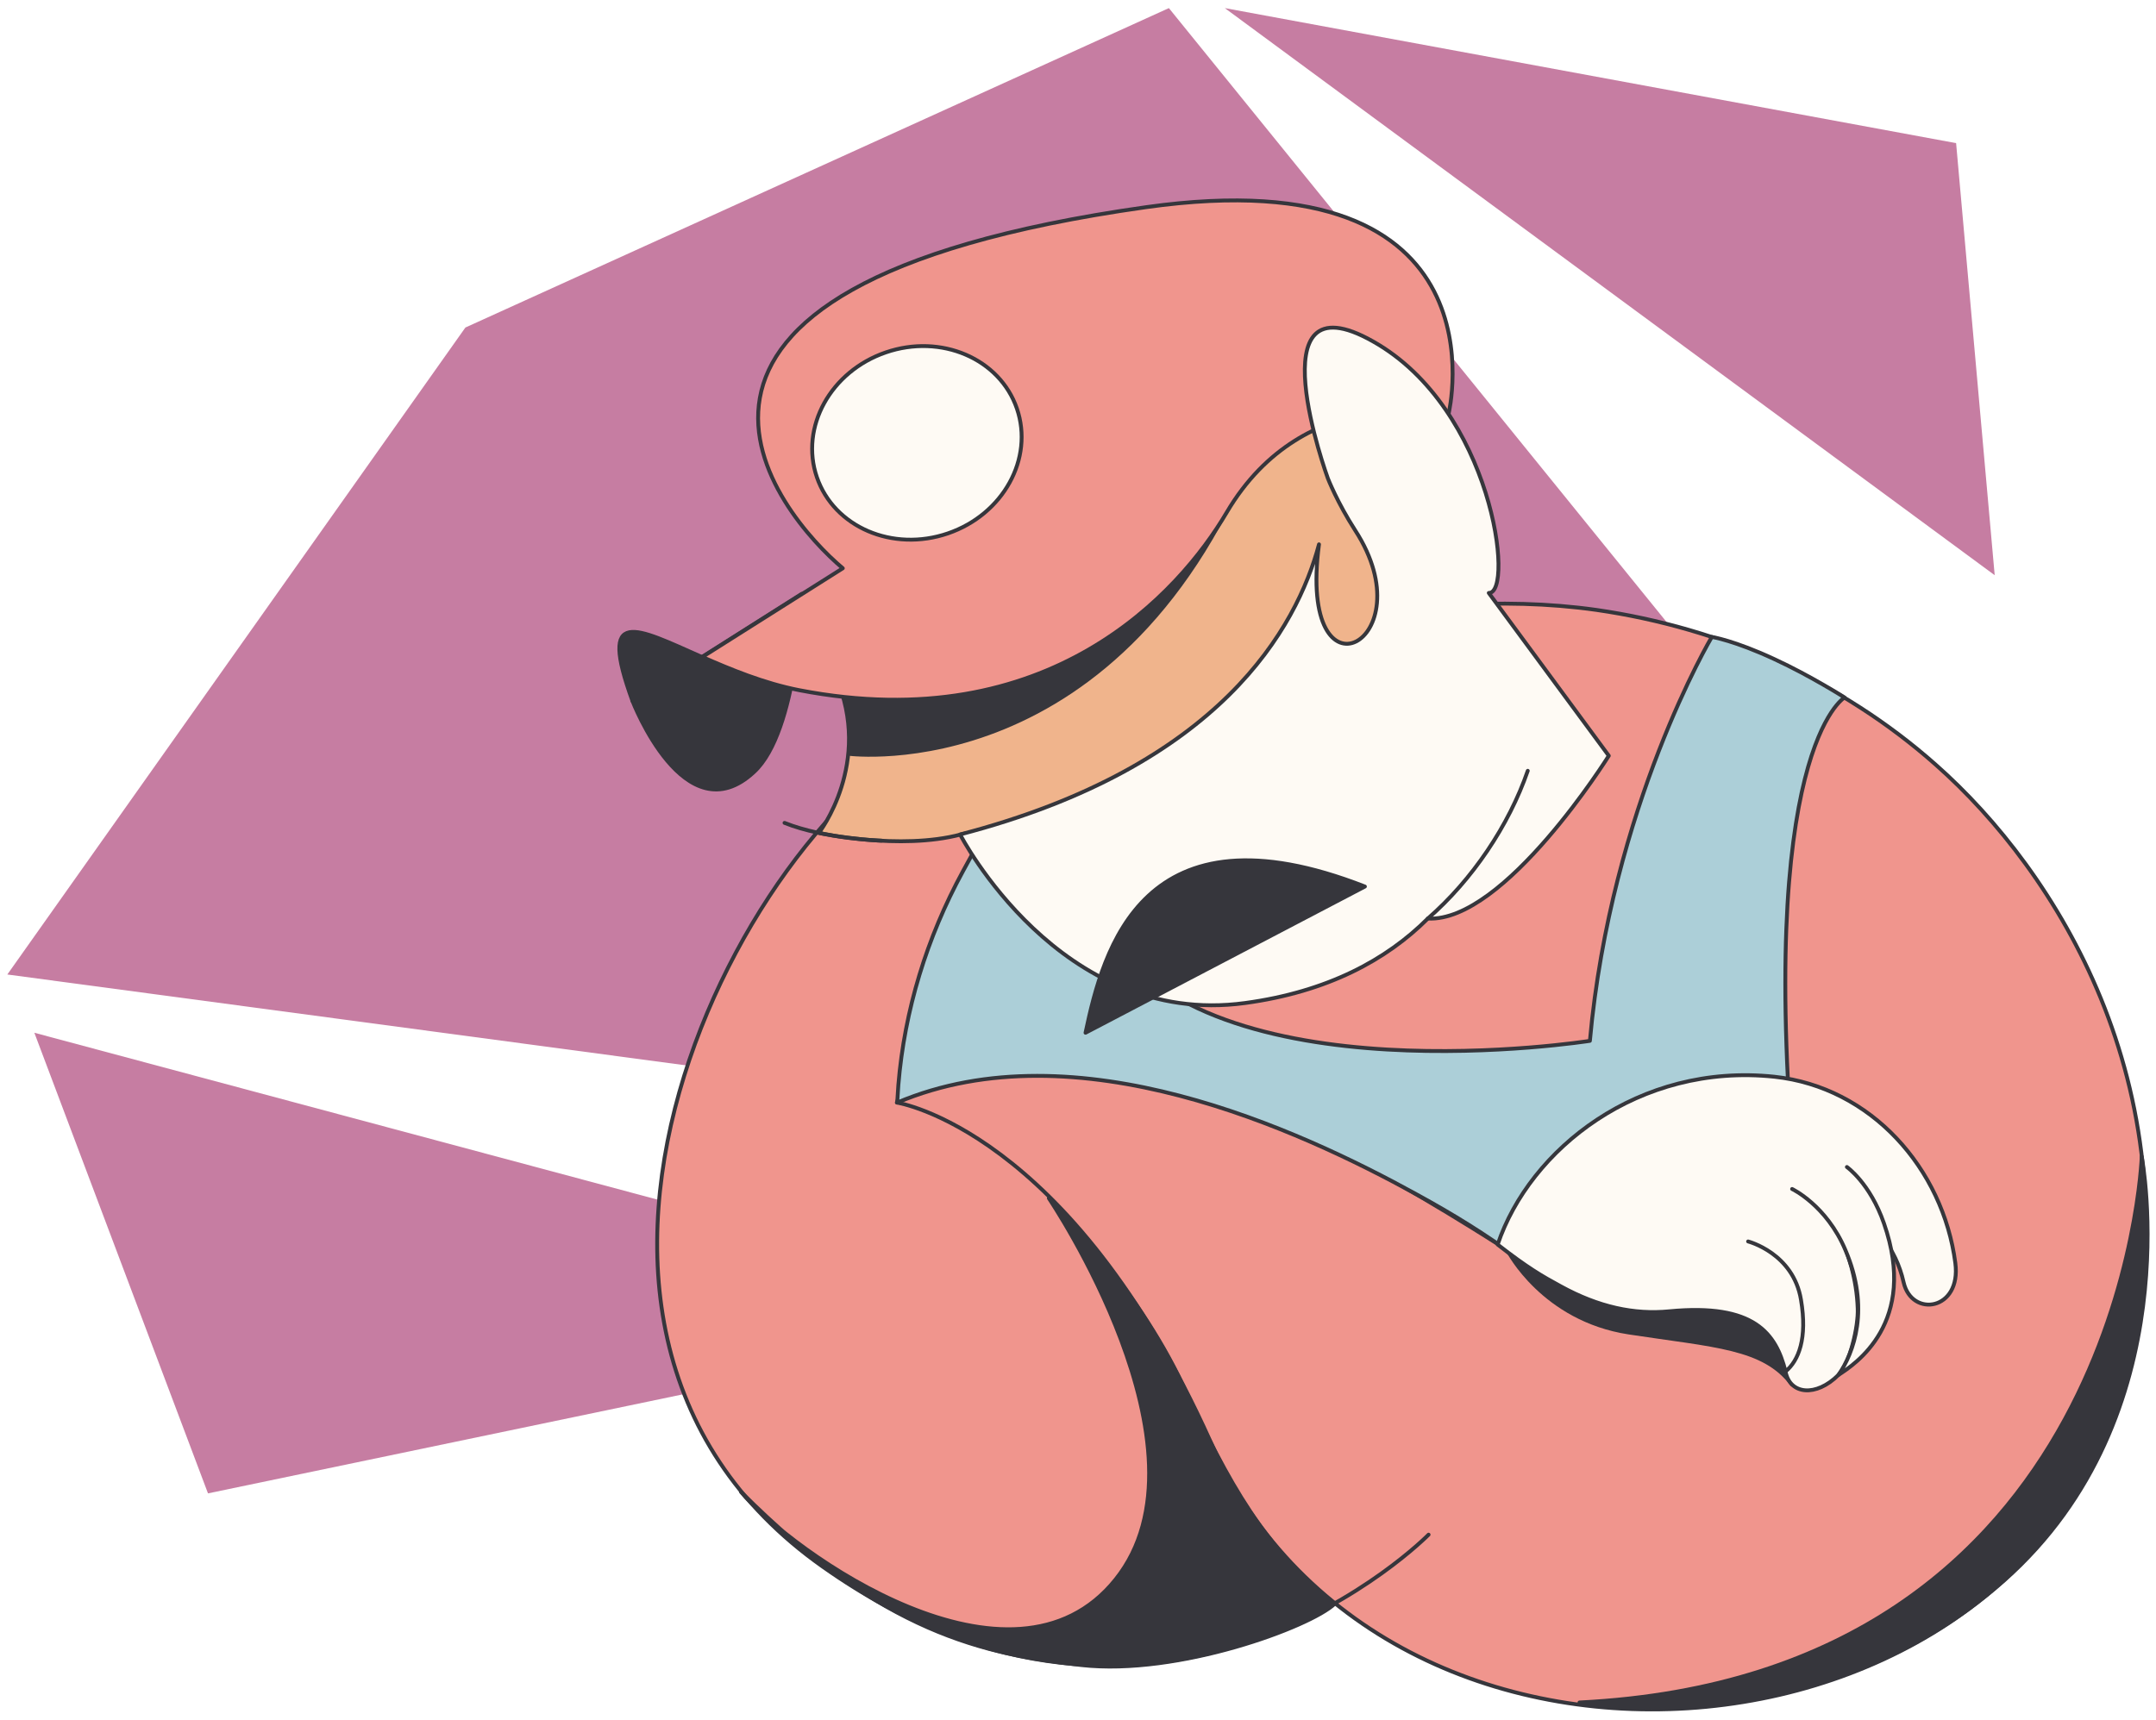
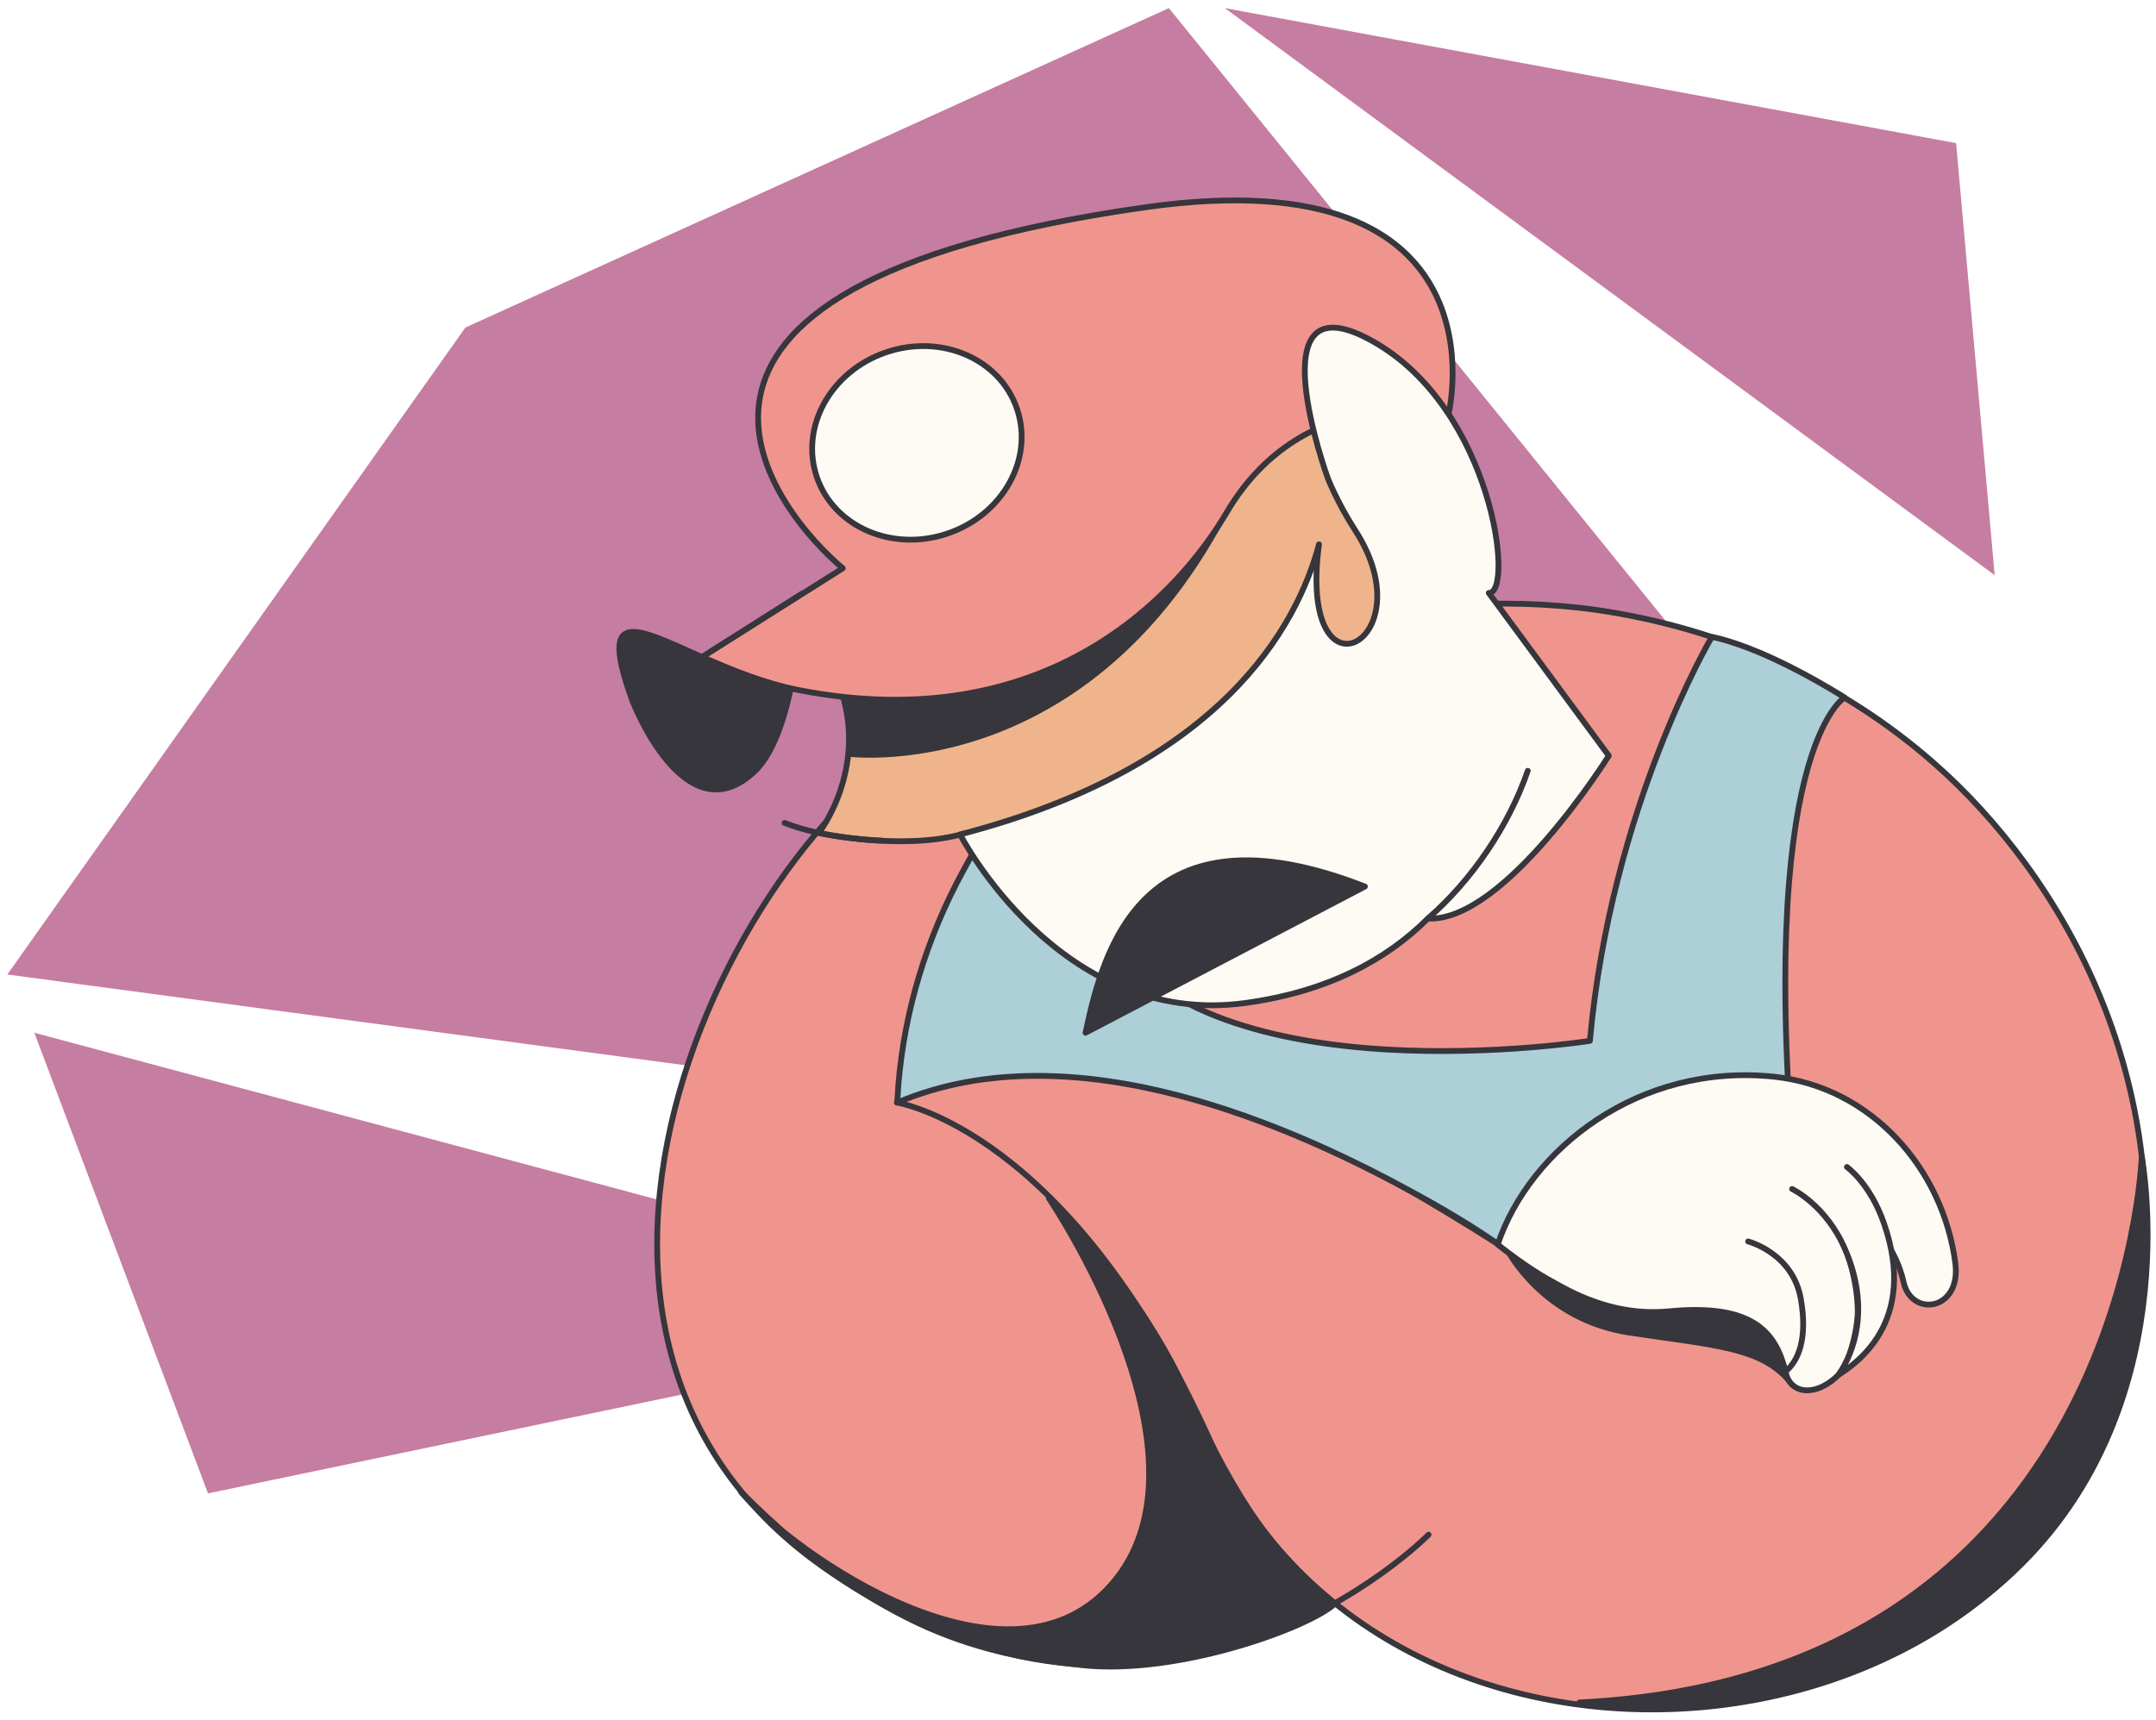
<svg xmlns="http://www.w3.org/2000/svg" version="1.1" id="Capa_1" x="0px" y="0px" viewBox="0 0 558.7 445.7" style="enable-background:new 0 0 558.7 445.7;" xml:space="preserve">
  <style type="text/css">
	.st0{fill:#C67DA2;}
	.st1{fill:#F0958D;}
- 	.st2{fill:none;stroke:#36363C;stroke-linecap:round;stroke-linejoin:round;stroke-miterlimit:10;}
+ 	.st2{fill:none;stroke:#36363C;stroke-width:1.5;stroke-linecap:round;stroke-linejoin:round;stroke-miterlimit:10;}
	.st3{fill:#ACCFD8;}
- 	.st4{fill:#F0B48C;stroke:#36363C;stroke-linecap:round;stroke-linejoin:round;stroke-miterlimit:10;}
- 	.st5{fill:#36363C;stroke:#36363C;stroke-linecap:round;stroke-linejoin:round;stroke-miterlimit:10;}
- 	.st6{fill:#F0958D;stroke:#36363C;stroke-linecap:round;stroke-linejoin:round;stroke-miterlimit:10;}
- 	.st7{fill:#FEFAF4;stroke:#36363C;stroke-linecap:round;stroke-linejoin:round;stroke-miterlimit:10;}
- 	.st8{fill:#FEFAF4;}
+ 	.st4{fill:#F0B48C;stroke:#36363C;stroke-width:1.5;stroke-linecap:round;stroke-linejoin:round;stroke-miterlimit:10;}
+ 	.st5{fill:#36363C;stroke:#36363C;stroke-width:1.5;stroke-linecap:round;stroke-linejoin:round;stroke-miterlimit:10;}
+ 	.st6{fill:#F0958D;stroke:#36363C;stroke-width:1.5;stroke-linecap:round;stroke-linejoin:round;stroke-miterlimit:10;}
+ 	.st7{fill:#FEFAF4;stroke:#36363C;stroke-width:1.5;stroke-linecap:round;stroke-linejoin:round;stroke-miterlimit:10;}
+ 	.st8{fill:#FEFAF4;stroke:#36363C;stroke-width:1.5;stroke-linecap:round;stroke-linejoin:round;stroke-miterlimit:10;}
+ 	.st9{fill:none;}
</style>
  <polygon class="st0" points="8.9,267.7 279.2,340.1 53.9,387.1 " />
  <polygon class="st0" points="120.6,84.9 302.9,2.1 477.8,217.9 434.9,310.6 1.9,252.6 " />
  <polygon class="st0" points="317.4,2.1 516.9,149.1 506.9,37.1 " />
  <g>
    <g>
      <path class="st1" d="M388.2,322.5c-140.6-89.1-155.8-36.7-155.8-36.7s44.8,6.8,81.2,87.7c46.8,104.2,216.4,87,239-22.2    c14.6-70.3-19.4-125.2-51-153.1c-24.6-21.8-55.4-35.4-87.9-40.1c-49.5-7-106,9.6-163.8,28.6c-53.6,17.6-127.8,155.1-36.7,219.4    c87.9,62.1,157-8.3,157-8.3" />
      <path class="st2" d="M388.2,322.5c-140.6-89.1-155.8-36.7-155.8-36.7s44.8,6.8,81.2,87.7c46.8,104.2,216.4,87,239-22.2    c14.6-70.3-19.4-125.2-51-153.1c-24.6-21.8-55.4-35.4-87.9-40.1c-49.5-7-106,9.6-163.8,28.6c-53.6,17.6-127.8,155.1-36.7,219.4    c87.9,62.1,157-8.3,157-8.3" />
    </g>
    <g>
      <path class="st3" d="M232.5,285.8c0.1-1.5,0.2-3.1,0.3-4.6c1.6-19.4,7.4-38.2,16.7-55.3c13.3-24.5,32.9-56.9,32.9-56.9l21-0.7    c0,0-32.2,48.9-17.1,73c27.5,44,125.7,28.5,125.7,28.5c5.5-60.8,31.6-104.7,31.6-104.7s5.8,0.9,16.3,5.8    c9.3,4.3,18.1,9.9,18.1,9.9s-23.3,13.4-12.5,129c0,0-18.9,55.5-71.9,16.5c-8.7-6.4-17-11.5-26.5-16.7    C336.4,292.7,278.8,266.2,232.5,285.8z" />
      <path class="st2" d="M232.5,285.8c0.1-1.5,0.2-3.1,0.3-4.6c1.6-19.4,7.4-38.2,16.7-55.3c13.3-24.5,32.9-56.9,32.9-56.9l21-0.7    c0,0-32.2,48.9-17.1,73c27.5,44,125.7,28.5,125.7,28.5c5.5-60.8,31.6-104.7,31.6-104.7s5.8,0.9,16.3,5.8    c9.3,4.3,18.1,9.9,18.1,9.9s-23.3,13.4-12.5,129c0,0-18.9,55.5-71.9,16.5c-8.7-6.4-17-11.5-26.5-16.7    C336.4,292.7,278.8,266.2,232.5,285.8z" />
    </g>
    <path class="st4" d="M368.1,145.6L349,105.5l-24.3-10.8L242,126.8l-22.5,37.4c0,0-12.6-11.2-2.9,11.2c9.7,22.4-4.4,40.5-4.4,40.5   s21,4.6,36.8,0.4c15.8-4.2,70.3,7.2,70.3,7.2L368.1,145.6z" />
    <path class="st5" d="M205,166.8c0,0,18,5.9,15,28.6c0,0,71.6,9.2,106.5-82.6L205,166.8z" />
    <path class="st5" d="M195.4,200.1c-18,16.8-31.5-18.4-31.5-18.4l43.9-27.8C207.9,153.9,206.8,189.6,195.4,200.1z" />
    <g>
      <path class="st5" d="M163.9,181.7l18-11.4C164.7,162.7,154.9,157,163.9,181.7z" />
-       <path class="st6" d="M297,53.7c-145.9,20.6-94.8,80-78.6,93.6L182,170.3c7.3,3.2,15.9,6.8,25.1,8.6    c64.6,12.5,98.5-25.2,110.8-46.1c20.3-34.4,57.5-25.6,57.5-25.6S391.4,40.4,297,53.7z" />
+       <path class="st6" d="M297,53.7c-145.9,20.6-94.8,80-78.6,93.6l-36.4,23c7.3,3.2,15.9,6.8,25.1,8.6c64.6,12.5,98.5-25.2,110.8-46.1    c20.3-34.4,57.5-25.6,57.5-25.6S391.4,40.4,297,53.7z" />
    </g>
    <path class="st7" d="M385.8,153.7c6.7,0.2,1.1-47.7-30-65.2c-31.1-17.6-11.7,35.5-11.7,35.5s2.4,6.2,7.1,13.5   c18.7,28.9-15.1,46.7-9.4,3.6c-5.7,21.4-25.4,57.6-93,75.2c0,0,25.8,50.2,73.8,43.7c21.4-2.9,36.7-11.2,47.4-21.9   c19.9,1,46.9-42.2,46.9-42.2L385.8,153.7z" />
    <path class="st2" d="M228.4,217.9c0,0-14.6-0.4-25.1-4.6" />
    <path class="st5" d="M281.3,267.7c4.6-21.7,14.8-60.4,72.4-37.9L281.3,267.7z" />
-     <path class="st5" d="M390.8,324.3c0,0,9.1,17.7,31.3,21.1c22.2,3.4,35,3.7,42.3,13.5l7.3-37.7l-41.7-14.1L390.8,324.3z" />
+     <path class="st5" d="M390.8,324.3c0,0,9.1,17.7,31.3,21.1c22.2,3.4,35,3.7,42.3,13.5l7.3-37.7L430,307.1L390.8,324.3z" />
    <path class="st2" d="M370,238.1c11.5-10,21-24.1,25.9-38.3" />
    <path class="st7" d="M462.7,355.5c1.1,6,7.9,6.7,13.7,0.9c3-3,5.2-12.7,5-17.2c-0.5-15.4-9-27.1-10.7-30c0,0,18.5,4.8,22.6,23.2   c2.1,9.2,15,7.3,13.4-5c-3.2-24.5-21.8-45.6-46.9-48.3c-35.1-3.7-63.4,18.8-71.7,43.5c7.7,6,11.5,8.2,16.3,10.8   c9.8,5.4,19.1,7.4,28.2,6.5C454.6,337.8,460.2,345.6,462.7,355.5c3.4-2.8,5.7-8.6,4-18.6c-2-12.1-13.7-15.1-13.7-15.1" />
-     <ellipse transform="matrix(0.9459 -0.3245 0.3245 0.9459 -24.3983 83.312)" class="st7" cx="237.6" cy="114.8" rx="27.4" ry="24.8" />
+     <ellipse transform="matrix(0.9459 -0.3245 0.3245 0.9459 -24.3949 83.3124)" class="st8" cx="237.6" cy="114.8" rx="27.4" ry="24.8" />
    <path class="st7" d="M478.6,302.5c0,0,6,4.2,9.6,14.6c9,25.8-7.6,36.6-11.8,39.3c4-5.7,8.3-17.3,1.8-32.4   c-4.9-11.6-13.8-15.8-13.8-15.8" />
    <path class="st5" d="M555,299.8c0,0-4.6,134.5-145.7,141.5c0,0,61.4,11.3,110-31.6C567.8,366.8,555,299.8,555,299.8z" />
    <path class="st5" d="M271.8,310.6c0,0,44.2,65.2,17.3,98.8c-26.8,33.5-83.8-6.9-97.1-22.7c36.7,36.7,63.1,42.1,88.2,44.9   s59.4-9.9,65.7-15.9c-18.2-14.4-27.3-30.8-39.4-56.7C294.4,333,271.8,310.6,271.8,310.6z" />
  </g>
-   <line class="st8" x1="-1119.6" y1="-161.9" x2="-1119.6" y2="-251.9" />
+   <line class="st9" x1="-1119.6" y1="-161.9" x2="-1119.6" y2="-251.9" />
</svg>
